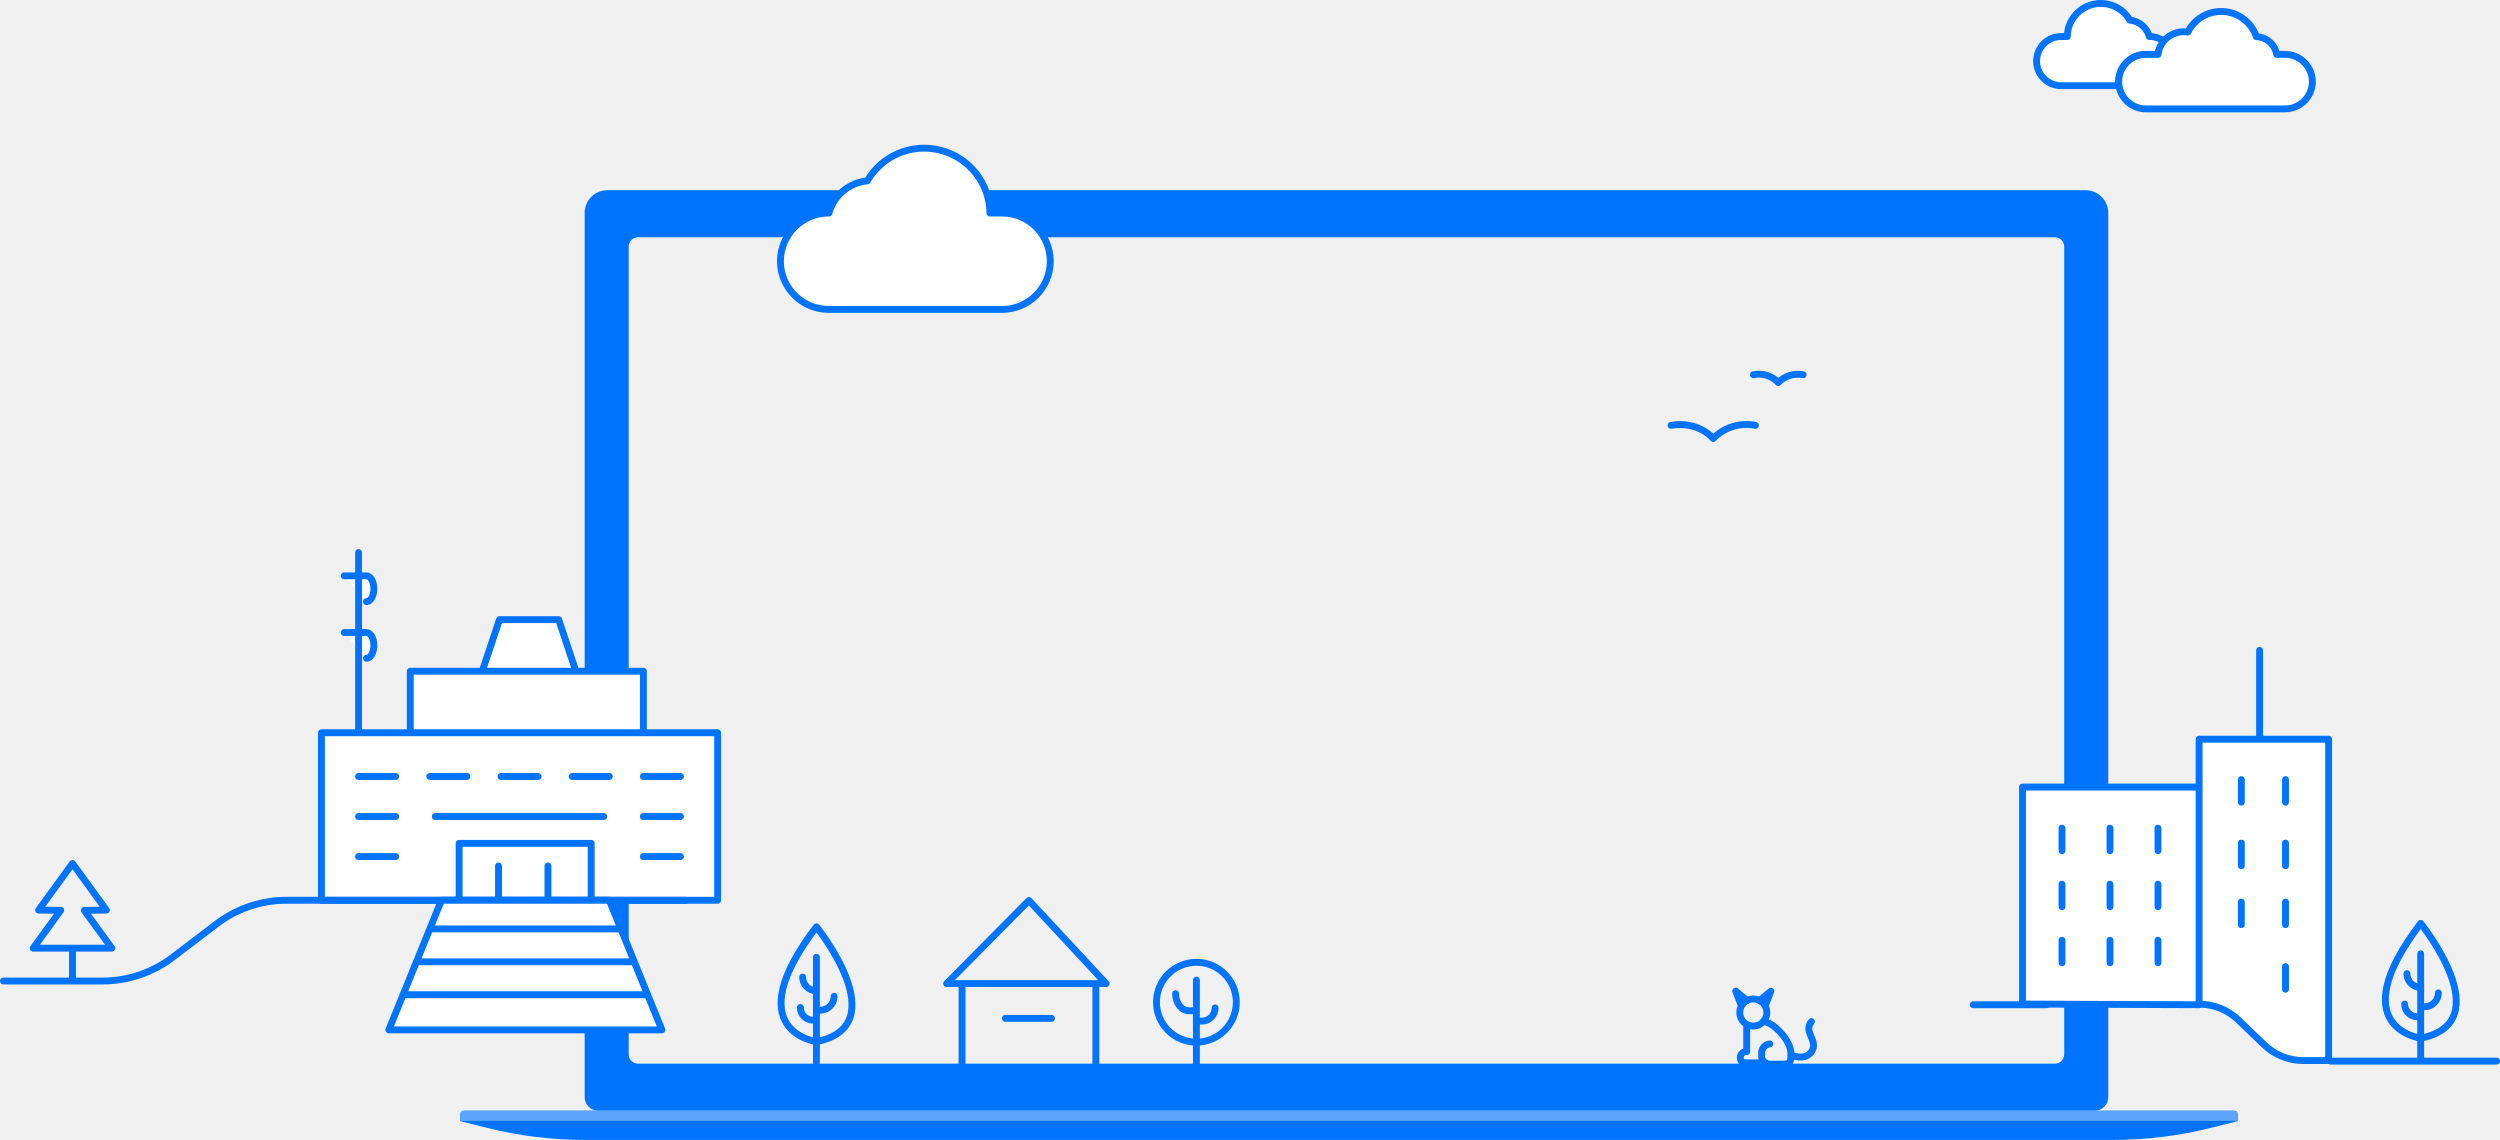
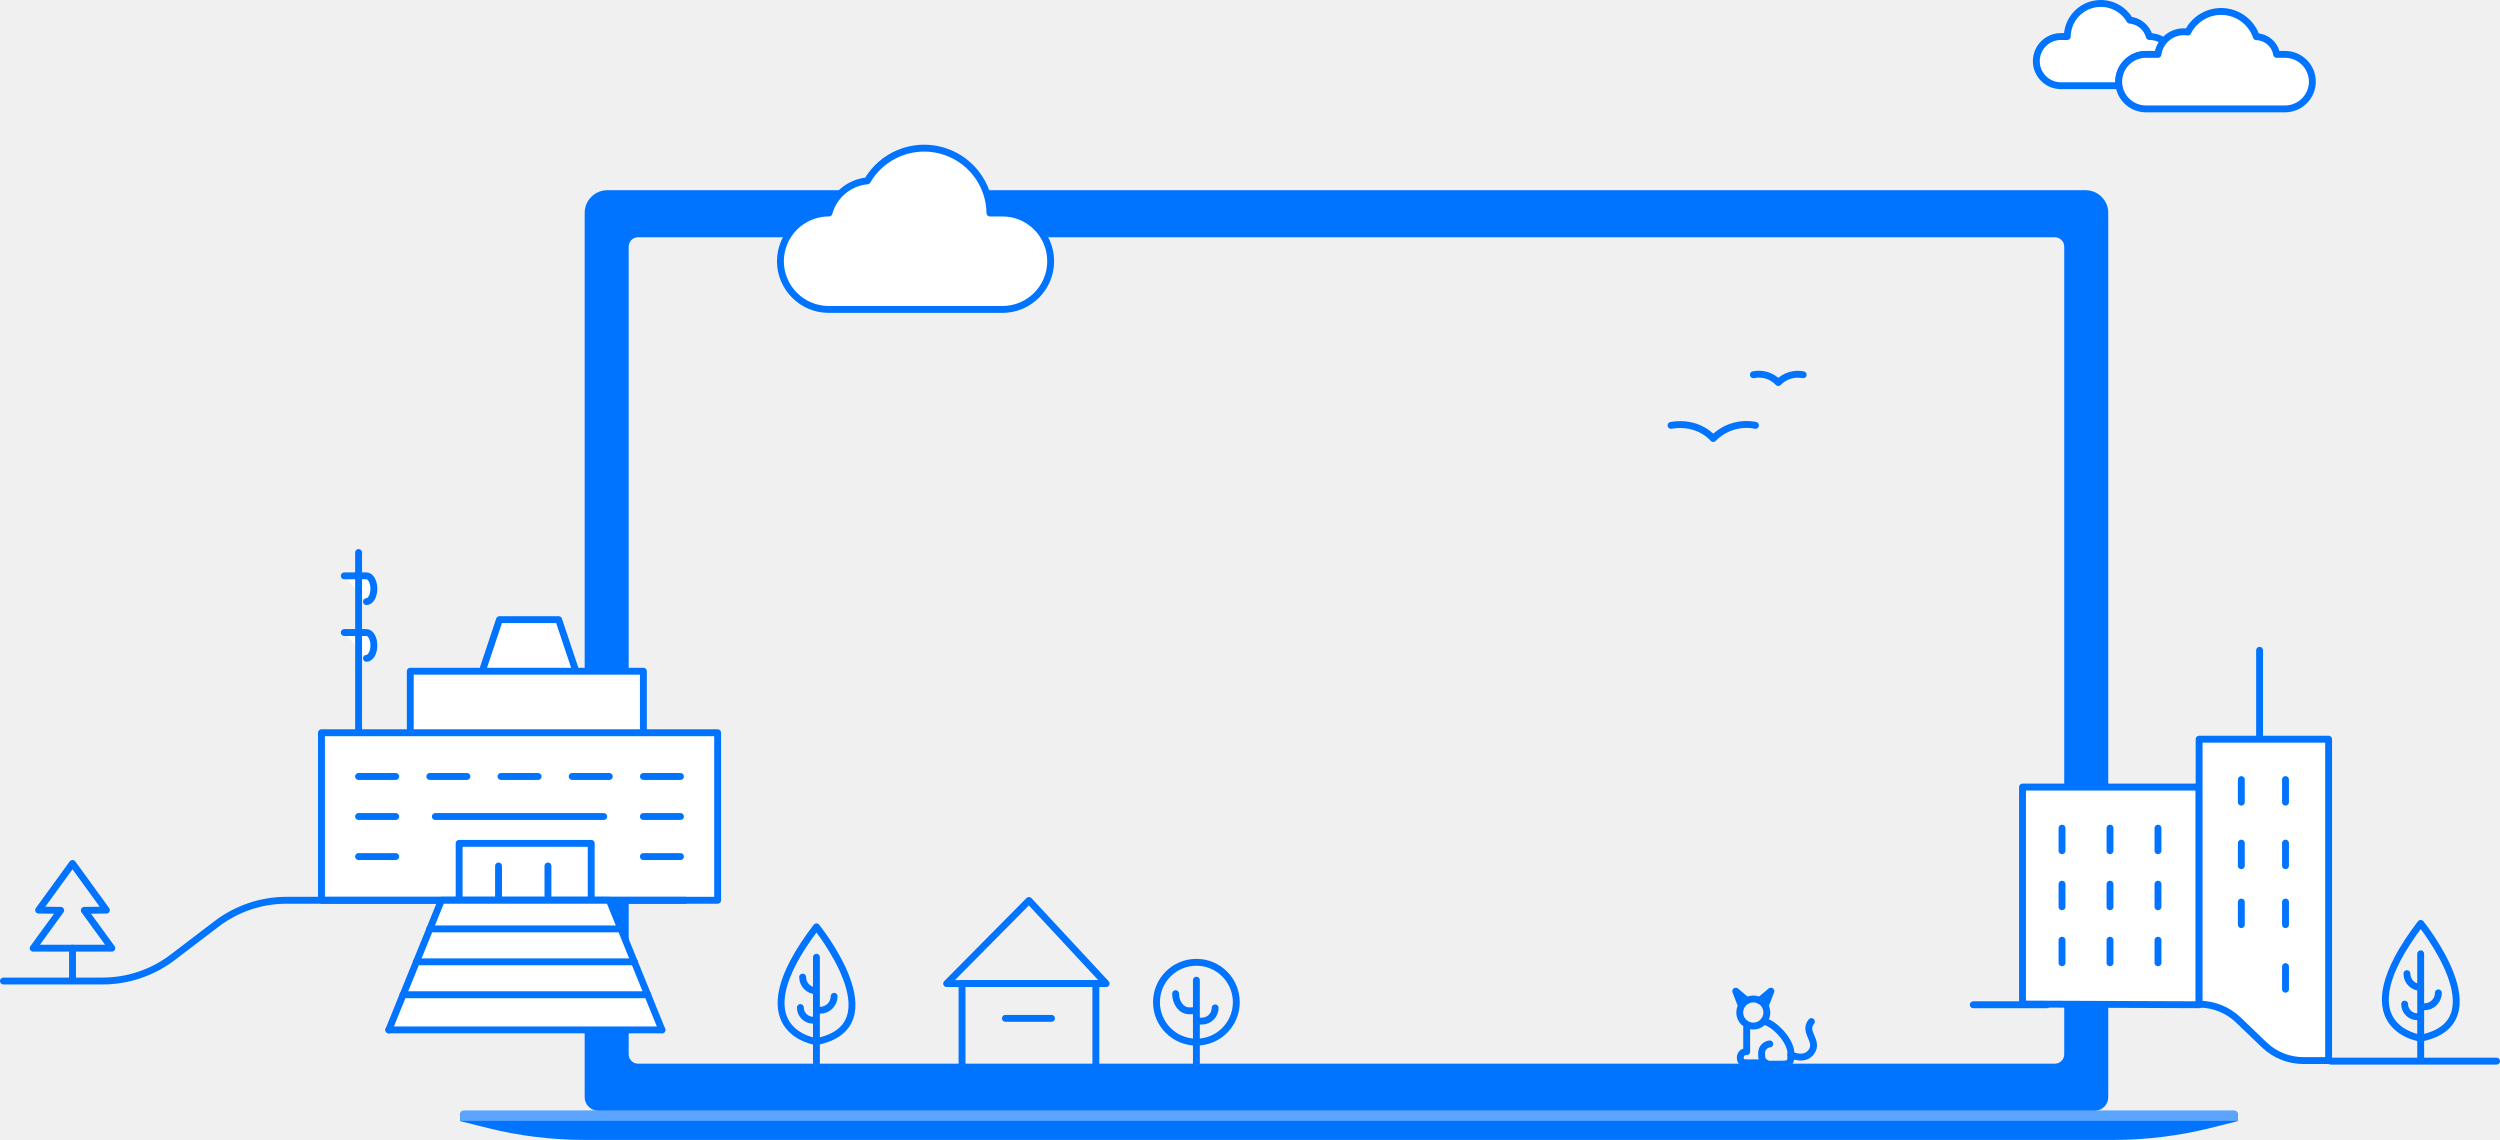
- <svg xmlns="http://www.w3.org/2000/svg" width="726.19" height="331.12">
-   <path d="M606.04 55.255H176.182a6.594 6.594 0 00-6.35 6.812v256.481a3.96 3.96 0 003.815 4.09h434.935a3.96 3.96 0 003.815-4.09V62.065a6.594 6.594 0 00-6.357-6.81zm-6.431 250.9a2.73 2.73 0 01-2.628 2.817H185.246a2.727 2.727 0 01-2.628-2.817V71.741a2.729 2.729 0 012.628-2.822h411.736a2.731 2.731 0 012.628 2.822z" fill="#0073ff" />
-   <path d="M650.013 323.597a1.017 1.017 0 00-1.066-.96H134.758a1.017 1.017 0 00-1.066.96v2.072l7.949 1.987a116.549 116.549 0 0028.237 3.463h443.948a116.536 116.536 0 0028.236-3.463l7.95-1.987z" fill="#0073ff" />
-   <path d="M650.012 323.571v2.017H133.69v-2.017a1.006 1.006 0 011.066-.933h514.19a1 1 0 011.066.933z" fill="#5ba5ff" />
-   <g fill="none" stroke="#0073ff" stroke-linecap="round" stroke-linejoin="round" stroke-width="2">
-     <path d="M513.23 294.11a3.939 3.939 0 11-3.939-3.939 3.929 3.929 0 013.939 3.939z" />
-     <path d="M512.983 291.583l1.411-3.678-3.261 2.732m-5.529.946l-1.411-3.678 3.262 2.732m12.755 15.754s3.891 1.96 5.925-.819c2.358-3.223-2.5-5.706.036-8.834m-18.801 1.748v7a1.682 1.682 0 00-1.856 1.608c0 1.33.479 1.626 1.951 1.626h5.322m-.546-11.998c2.525 0 8.209 5.465 7.977 9.572" />
-     <path d="M514.078 303.237a2.607 2.607 0 00-2.37 2.527v.83a2.4 2.4 0 002.668 2.516h3.24c2.091 0 2.594-.4 2.594-2.379" />
-   </g>
-   <path d="M208.456 261.505H93.371v-48.666h115.085zm-104.3-12.7h10.784m71.942 0h10.783m-93.509-11.63h10.784m71.942 0h10.783m-93.509-11.63h10.784m9.9 0h10.784m9.9 0h10.784m9.9 0h10.785m9.9 0h10.772m-25.934 35.964h-38.36v-16.537h38.36zm-45.277-24.334h48.911m-30.552 14.371v9.962m14.351-9.962v9.962m27.718-48.666h-67.71v-17.871h67.71zm-19.6-17.868h-27.2l5-14.98h17.2zm-63.123 17.865v-52.337m-4.161 23.233h6.457c1.184 0 2.145 1.676 2.145 3.745s-.96 3.745-2.145 3.745m-6.457-23.958h6.457c1.184 0 2.145 1.676 2.145 3.745s-.96 3.745-2.145 3.745" fill="#fff" stroke="#0073ff" stroke-linecap="round" stroke-linejoin="round" stroke-width="2" />
-   <path d="M199.101 261.505H83.259a33.6 33.6 0 00-20.359 6.87l-12.762 9.718a33.607 33.607 0 01-20.359 6.869H1.001" fill="none" stroke="#0073ff" stroke-linecap="round" stroke-linejoin="round" stroke-width="2" />
-   <path d="M112.941 299.156l15.289-37.651h48.755l15.29 37.651m-67.436-29.335h55.538m-59.438 9.563h63.338m-67.237 9.562h71.137m-75.236 10.21h79.334" fill="#fff" stroke="#0073ff" stroke-linecap="round" stroke-linejoin="round" stroke-width="2" />
-   <path d="M237.15 302.57s-23.109-3.03 0-33.348c0 0 23.242 28.735 0 33.348zm5.143-13.166a4.047 4.047 0 01-4.049 4.042h-1.094m-4.66-.78a3.678 3.678 0 003.682 3.674h.979m-4-12.519a3.994 3.994 0 004 3.993m0 20.824v-30.584M703.15 301.57s-23.109-3.03 0-33.348c0 0 23.242 28.735 0 33.348zm5.143-13.166a4.047 4.047 0 01-4.049 4.042h-1.094m-4.66-.78a3.678 3.678 0 003.682 3.674h.979m-4-12.519a3.994 3.994 0 004 3.993m0 20.824v-30.584m-678.096-1.628h7.425l-7.994-10.994 6.418-.071-9.845-13.549-9.845 13.549 6.418.071-7.995 10.994h15.418zm-3.994.005v8.7" fill="none" stroke="#0073ff" stroke-linecap="round" stroke-linejoin="round" stroke-width="2" />
-   <path d="M638.791 291.852l-51.3-.2v-63.029h51.3zm-11.947-28.467v-6.554m-13.94 6.554v-6.554m-13.941 6.554v-6.554m27.881-9.723v-6.554m-13.94 6.554v-6.554m-13.941 6.554v-6.554m27.881 39.108v-6.554m-13.94 6.554v-6.554m-13.941 6.554v-6.554m57.394-84.202v24.943m-5.308 19.161v-6.56m12.836 0v6.56m-12.836 35.578v-6.56m12.836 0v6.56m-12.836-17.122v-6.559m12.836 0v6.559m0 29.315v6.56m5.19 20.729a16.433 16.433 0 01-11.382-4.579l-7.52-7.221a16.433 16.433 0 00-11.382-4.579h0v-76.97h37.612v93.35zm56.115.162h-48.185m-103.815-16.38h21.379" fill="#fff" stroke="#0073ff" stroke-linecap="round" stroke-linejoin="round" stroke-width="2" />
-   <g fill="none" stroke="#0073ff" stroke-linecap="round" stroke-linejoin="round" stroke-width="2">
-     <path d="M347.522 279.525a11.595 11.595 0 11-11.594 11.6 11.6 11.6 0 0111.594-11.6z" />
-     <path d="M346.776 293.608h-1.413c-2.14 0-3.877-2.226-3.877-4.976m6.036 7.977h1.6a3.842 3.842 0 003.844-3.842m-5.444 17.592v-25.64" />
-   </g>
-   <path d="M226.69 75.883a14.044 14.044 0 0014 14h50.5a14.004 14.004 0 000-28.007h-3.632a19.112 19.112 0 00-35.632-9.341 12.805 12.805 0 00-11.128 9.341h-.107a14.045 14.045 0 00-14.001 14.007z" fill="#fff" stroke="#0073ff" stroke-linecap="round" stroke-linejoin="round" stroke-width="2" />
-   <path d="M485.394 123.554c8.1-1.363 12.26 3.827 12.26 3.827a13.45 13.45 0 0112.26-3.827m13.866-14.699a7.938 7.938 0 00-7.234 2.258 7.72 7.72 0 00-7.234-2.258M274.976 285.707h46.327l-22.42-24.138zm4.473 0h38.871v24.358h-38.871zm25.986 10.1h-13.386" fill="none" stroke="#0073ff" stroke-linecap="round" stroke-linejoin="round" stroke-width="2" />
-   <g fill="#fff" stroke="#0073ff" stroke-linecap="round" stroke-linejoin="round" stroke-width="2">
-     <path d="M615.432 23.713a7.942 7.942 0 017.918-7.918h3.494a7.584 7.584 0 011.7-3.836 7.084 7.084 0 00-4.151-1.348h-.054a6.53 6.53 0 00-5.676-4.763 9.746 9.746 0 00-18.17 4.763h-1.853a7.142 7.142 0 000 14.283h16.888a7.834 7.834 0 01-.096-1.181z" />
-     <path d="M671.685 23.712a7.942 7.942 0 01-7.919 7.918H623.35a7.918 7.918 0 110-15.836h3.493a7.541 7.541 0 018.676-6.474 10.8 10.8 0 0119.9 1.34 6.174 6.174 0 015.892 5.133h2.45a7.942 7.942 0 017.924 7.919z" />
+ <svg xmlns="http://www.w3.org/2000/svg" width="726.19" height="331.12" viewBox="0 0 726.19 331.12">
+   <g transform="translate(-568.31 -15354.745)">
+     <g transform="translate(702 15410)">
+       <g transform="translate(0)">
+         <path d="M2504.058,2474.09H2074.2a6.594,6.594,0,0,0-6.35,6.812v256.481a3.96,3.96,0,0,0,3.815,4.09H2506.6a3.96,3.96,0,0,0,3.815-4.09V2480.9A6.594,6.594,0,0,0,2504.058,2474.09Zm-6.431,250.9a2.73,2.73,0,0,1-2.628,2.817H2083.264a2.727,2.727,0,0,1-2.628-2.817V2490.576a2.729,2.729,0,0,1,2.628-2.822H2495a2.731,2.731,0,0,1,2.628,2.822Z" transform="translate(-2031.708 -2474.09)" fill="#0073ff" />
+         <g transform="translate(0 267.382)">
+           <path d="M2486.412,3065.051a1.017,1.017,0,0,0-1.066-.96H1971.157a1.017,1.017,0,0,0-1.066.96v2.072l7.949,1.987a116.549,116.549,0,0,0,28.237,3.463h443.948a116.536,116.536,0,0,0,28.236-3.463l7.95-1.987Z" transform="translate(-1970.089 -3064.091)" fill="#0073ff" />
+           <path d="M2486.409,3065.025v2.017H1970.087v-2.017a1.006,1.006,0,0,1,1.066-.933h514.19A1,1,0,0,1,2486.409,3065.025Z" transform="translate(-1970.087 -3064.091)" fill="#5ba5ff" />
+         </g>
+       </g>
+     </g>
+     <g transform="translate(1072.503 15642.65)">
+       <path d="M2041.9,900.632a3.939,3.939,0,1,1-3.939-3.939A3.929,3.929,0,0,1,2041.9,900.632Z" transform="translate(-2032.863 -894.427)" fill="none" stroke="#0073ff" stroke-linecap="round" stroke-linejoin="round" stroke-width="2" />
+       <path d="M2041.3,898.244l1.411-3.678-3.261,2.732" transform="translate(-2032.51 -894.566)" fill="none" stroke="#0073ff" stroke-linecap="round" stroke-linejoin="round" stroke-width="2" />
+       <path d="M2034.345,898.244l-1.411-3.678,3.262,2.732" transform="translate(-2032.934 -894.566)" fill="none" stroke="#0073ff" stroke-linecap="round" stroke-linejoin="round" stroke-width="2" />
+       <path d="M2047.972,912.512s3.891,1.96,5.925-.819c2.358-3.223-2.5-5.706.036-8.834" transform="translate(-2031.955 -894.026)" fill="none" stroke="#0073ff" stroke-linecap="round" stroke-linejoin="round" stroke-width="2" />
+       <path d="M2036.03,904.5v7a1.682,1.682,0,0,0-1.856,1.608c0,1.33.479,1.626,1.951,1.626h5.322" transform="translate(-2032.853 -893.919)" fill="none" stroke="#0073ff" stroke-linecap="round" stroke-linejoin="round" stroke-width="2" />
+       <path d="M2040.49,902.844c2.525,0,8.209,5.465,7.977,9.572" transform="translate(-2032.442 -894.027)" fill="none" stroke="#0073ff" stroke-linecap="round" stroke-linejoin="round" stroke-width="2" />
+       <path d="M2042.36,908.961a2.607,2.607,0,0,0-2.37,2.527v.83a2.4,2.4,0,0,0,2.668,2.516h3.24c2.091,0,2.594-.4,2.594-2.379" transform="translate(-2032.475 -893.629)" fill="none" stroke="#0073ff" stroke-linecap="round" stroke-linejoin="round" stroke-width="2" />
+     </g>
+     <g transform="translate(569.31 15515.247)">
+       <path d="M1850.091,1032.866H1735.006V984.2h115.085Zm-104.3-12.7h10.784m71.942,0H1839.3m-93.509-11.63h10.784m71.942,0H1839.3m-93.509-11.63h10.784m9.9,0h10.784m9.9,0h10.784m9.9,0h10.785m9.9,0H1839.3m-25.934,35.964h-38.36v-16.537h38.36Zm-45.277-24.334H1817m-30.552,14.371v9.962m14.351-9.962v9.962m27.718-48.666h-67.71V966.332h67.71Zm-19.6-17.868h-27.2l5-14.98h17.2ZM1745.794,984.2V931.863m-4.161,23.233h6.457c1.184,0,2.145,1.676,2.145,3.745s-.96,3.745-2.145,3.745m-6.457-23.958h6.457c1.184,0,2.145,1.676,2.145,3.745s-.96,3.745-2.145,3.745" transform="translate(-1642.635 -931.863)" fill="#fff" stroke="#0073ff" stroke-linecap="round" stroke-linejoin="round" stroke-width="2" />
+       <g transform="translate(0 101.003)">
+         <path d="M1842.884,1030.518H1727.042a33.6,33.6,0,0,0-20.359,6.87l-12.762,9.718a33.607,33.607,0,0,1-20.359,6.869h-28.778" transform="translate(-1644.783 -1030.518)" fill="none" stroke="#0073ff" stroke-linecap="round" stroke-linejoin="round" stroke-width="2" />
+       </g>
+       <g transform="translate(111.941 101.003)">
+         <path d="M1754.122,1068.169l15.289-37.651h48.755l15.29,37.651" transform="translate(-1754.122 -1030.518)" fill="#fff" stroke="#0073ff" stroke-linecap="round" stroke-linejoin="round" stroke-width="2" />
+         <line x2="55.538" transform="translate(11.898 8.316)" stroke-width="2" stroke="#0073ff" stroke-linecap="round" stroke-linejoin="round" fill="#fff" />
+         <line x2="63.338" transform="translate(7.998 17.879)" stroke-width="2" stroke="#0073ff" stroke-linecap="round" stroke-linejoin="round" fill="#fff" />
+         <line x2="71.137" transform="translate(4.099 27.441)" stroke-width="2" stroke="#0073ff" stroke-linecap="round" stroke-linejoin="round" fill="#fff" />
+         <line x2="79.334" transform="translate(0 37.651)" stroke-width="2" stroke="#0073ff" stroke-linecap="round" stroke-linejoin="round" fill="#fff" />
+       </g>
+     </g>
+     <path d="M1699.375,1192.048s-23.109-3.03,0-33.348C1699.375,1158.7,1722.617,1187.435,1699.375,1192.048Zm5.143-13.166a4.047,4.047,0,0,1-4.049,4.042h-1.094m-4.66-.78a3.678,3.678,0,0,0,3.682,3.674h.979m-4-12.519a3.994,3.994,0,0,0,4,3.993m0,20.824v-30.584" transform="translate(-893.915 14465.267)" fill="none" stroke="#0073ff" stroke-linecap="round" stroke-linejoin="round" stroke-width="2" />
+     <path d="M1699.375,1192.048s-23.109-3.03,0-33.348C1699.375,1158.7,1722.617,1187.435,1699.375,1192.048Zm5.143-13.166a4.047,4.047,0,0,1-4.049,4.042h-1.094m-4.66-.78a3.678,3.678,0,0,0,3.682,3.674h.979m-4-12.519a3.994,3.994,0,0,0,4,3.993m0,20.824v-30.584" transform="translate(-427.915 14464.267)" fill="none" stroke="#0073ff" stroke-linecap="round" stroke-linejoin="round" stroke-width="2" />
+     <g transform="translate(577.949 15605.561)">
+       <path d="M1663.7,1047.3h7.425l-7.994-10.994,6.418-.071-9.845-13.549-9.845,13.549,6.418.071-7.995,10.994H1663.7Z" transform="translate(-1648.284 -1022.69)" fill="none" stroke="#0073ff" stroke-linecap="round" stroke-linejoin="round" stroke-width="2" />
+       <line y2="8.7" transform="translate(11.422 24.615)" stroke-width="2" stroke="#0073ff" stroke-linecap="round" stroke-linejoin="round" fill="none" />
+     </g>
+     <g transform="translate(1150.149 15543.651)">
+       <path d="M2178.358,1204.27l-51.3-.2v-63.029h51.3Z" transform="translate(-2121.406 -1101.324)" fill="#fff" stroke="#0073ff" stroke-linecap="round" stroke-linejoin="round" stroke-width="2" />
+       <g transform="translate(17.124 51.648)">
+         <line y1="6.554" transform="translate(27.881 16.277)" stroke-width="2" stroke="#0073ff" stroke-linecap="round" stroke-linejoin="round" fill="#fff" />
+         <line y1="6.554" transform="translate(13.941 16.277)" stroke-width="2" stroke="#0073ff" stroke-linecap="round" stroke-linejoin="round" fill="#fff" />
+         <line y1="6.554" transform="translate(0 16.277)" stroke-width="2" stroke="#0073ff" stroke-linecap="round" stroke-linejoin="round" fill="#fff" />
+         <line y1="6.554" transform="translate(27.881)" stroke-width="2" stroke="#0073ff" stroke-linecap="round" stroke-linejoin="round" fill="#fff" />
+         <line y1="6.554" transform="translate(13.941)" stroke-width="2" stroke="#0073ff" stroke-linecap="round" stroke-linejoin="round" fill="#fff" />
+         <line y1="6.554" fill="#fff" stroke="#0073ff" stroke-linecap="round" stroke-linejoin="round" stroke-width="2" />
+         <line y1="6.554" transform="translate(27.881 32.554)" stroke-width="2" stroke="#0073ff" stroke-linecap="round" stroke-linejoin="round" fill="#fff" />
+         <line y1="6.554" transform="translate(13.941 32.554)" stroke-width="2" stroke="#0073ff" stroke-linecap="round" stroke-linejoin="round" fill="#fff" />
+         <line y1="6.554" transform="translate(0 32.554)" stroke-width="2" stroke="#0073ff" stroke-linecap="round" stroke-linejoin="round" fill="#fff" />
+       </g>
+       <path d="M2192.279,1104.145v24.943m-5.308,19.161v-6.56m12.836,0v6.56m-12.836,35.578v-6.56m12.836,0v6.56m-12.836-17.122v-6.559m12.836,0v6.559m0,29.315v6.56m5.19,20.729a16.433,16.433,0,0,1-11.382-4.579l-7.52-7.221a16.433,16.433,0,0,0-11.382-4.579h0v-76.97h37.612v93.35Z" transform="translate(-2117.761 -1104.145)" fill="#fff" stroke="#0073ff" stroke-linecap="round" stroke-linejoin="round" stroke-width="2" />
+       <line x1="48.185" transform="translate(95.166 119.326)" stroke-width="2" stroke="#0073ff" stroke-linecap="round" stroke-linejoin="round" fill="#fff" />
+       <line x2="21.379" transform="translate(-8.649 102.946)" stroke-width="2" stroke="#0073ff" stroke-linecap="round" stroke-linejoin="round" fill="#fff" />
+     </g>
+     <g transform="translate(904.238 15634.27)">
+       <path d="M1980.318,1038.107a11.595,11.595,0,1,1-11.594,11.6A11.6,11.6,0,0,1,1980.318,1038.107Z" transform="translate(-1968.724 -1038.107)" fill="none" stroke="#0073ff" stroke-linecap="round" stroke-linejoin="round" stroke-width="2" />
+       <path d="M1979.142,1051.486h-1.413c-2.14,0-3.877-2.226-3.877-4.976" transform="translate(-1968.294 -1037.403)" fill="none" stroke="#0073ff" stroke-linecap="round" stroke-linejoin="round" stroke-width="2" />
+       <path d="M1979.422,1054.167h1.6a3.842,3.842,0,0,0,3.844-3.842" transform="translate(-1967.828 -1037.083)" fill="none" stroke="#0073ff" stroke-linecap="round" stroke-linejoin="round" stroke-width="2" />
+       <line y1="25.64" transform="translate(11.594 5.194)" stroke-width="2" stroke="#0073ff" stroke-linecap="round" stroke-linejoin="round" fill="none" />
+     </g>
+     <path d="M1635.19,808.92a14.044,14.044,0,0,0,14,14h50.5a14,14,0,0,0,0-28.007h-3.632a19.112,19.112,0,0,0-35.632-9.341,12.805,12.805,0,0,0-11.128,9.341h-.107A14.045,14.045,0,0,0,1635.19,808.92Z" transform="translate(-840.19 14621.708)" fill="#fff" stroke="#0073ff" stroke-linecap="round" stroke-linejoin="round" stroke-width="2" />
+     <path d="M1759.447,730.057c8.1-1.363,12.26,3.827,12.26,3.827a13.45,13.45,0,0,1,12.26-3.827" transform="translate(-705.743 14748.242)" fill="none" stroke="#0073ff" stroke-linecap="round" stroke-linejoin="round" stroke-width="2" />
+     <path d="M1753.721,752.689a7.938,7.938,0,0,0-7.234,2.258,7.72,7.72,0,0,0-7.234-2.258" transform="translate(-661.631 14710.911)" fill="none" stroke="#0073ff" stroke-linecap="round" stroke-linejoin="round" stroke-width="2" />
+     <g transform="translate(843.286 15616.314)">
+       <path d="M2275.34,1175.778h46.327l-22.42-24.138Z" transform="translate(-2275.34 -1151.64)" fill="none" stroke="#0073ff" stroke-linecap="round" stroke-linejoin="round" stroke-width="2" />
+       <rect width="38.871" height="24.358" transform="translate(4.473 24.138)" stroke-width="2" stroke="#0073ff" stroke-linecap="round" stroke-linejoin="round" fill="none" />
+       <line x1="13.386" transform="translate(17.073 34.238)" stroke-width="2" stroke="#0073ff" stroke-linecap="round" stroke-linejoin="round" fill="none" />
+     </g>
+     <g transform="translate(1159.812 15355.745)">
+       <path d="M1873.994,723.453a7.942,7.942,0,0,1,7.918-7.918h3.494a7.584,7.584,0,0,1,1.7-3.836,7.084,7.084,0,0,0-4.151-1.348h-.054a6.53,6.53,0,0,0-5.676-4.763,9.746,9.746,0,0,0-18.17,4.763h-1.853a7.141,7.141,0,0,0,0,14.283h16.888A7.834,7.834,0,0,1,1873.994,723.453Z" transform="translate(-1850.064 -700.74)" fill="#fff" stroke="#0073ff" stroke-linecap="round" stroke-linejoin="round" stroke-width="2" />
+       <path d="M1946.884,725.072a7.942,7.942,0,0,1-7.919,7.918h-40.416a7.918,7.918,0,1,1,0-15.836h3.493a7.541,7.541,0,0,1,8.676-6.474,10.8,10.8,0,0,1,19.9,1.34,6.174,6.174,0,0,1,5.892,5.133h2.45A7.942,7.942,0,0,1,1946.884,725.072Z" transform="translate(-1866.701 -702.36)" fill="#fff" stroke="#0073ff" stroke-linecap="round" stroke-linejoin="round" stroke-width="2" />
+     </g>
  </g>
</svg>
